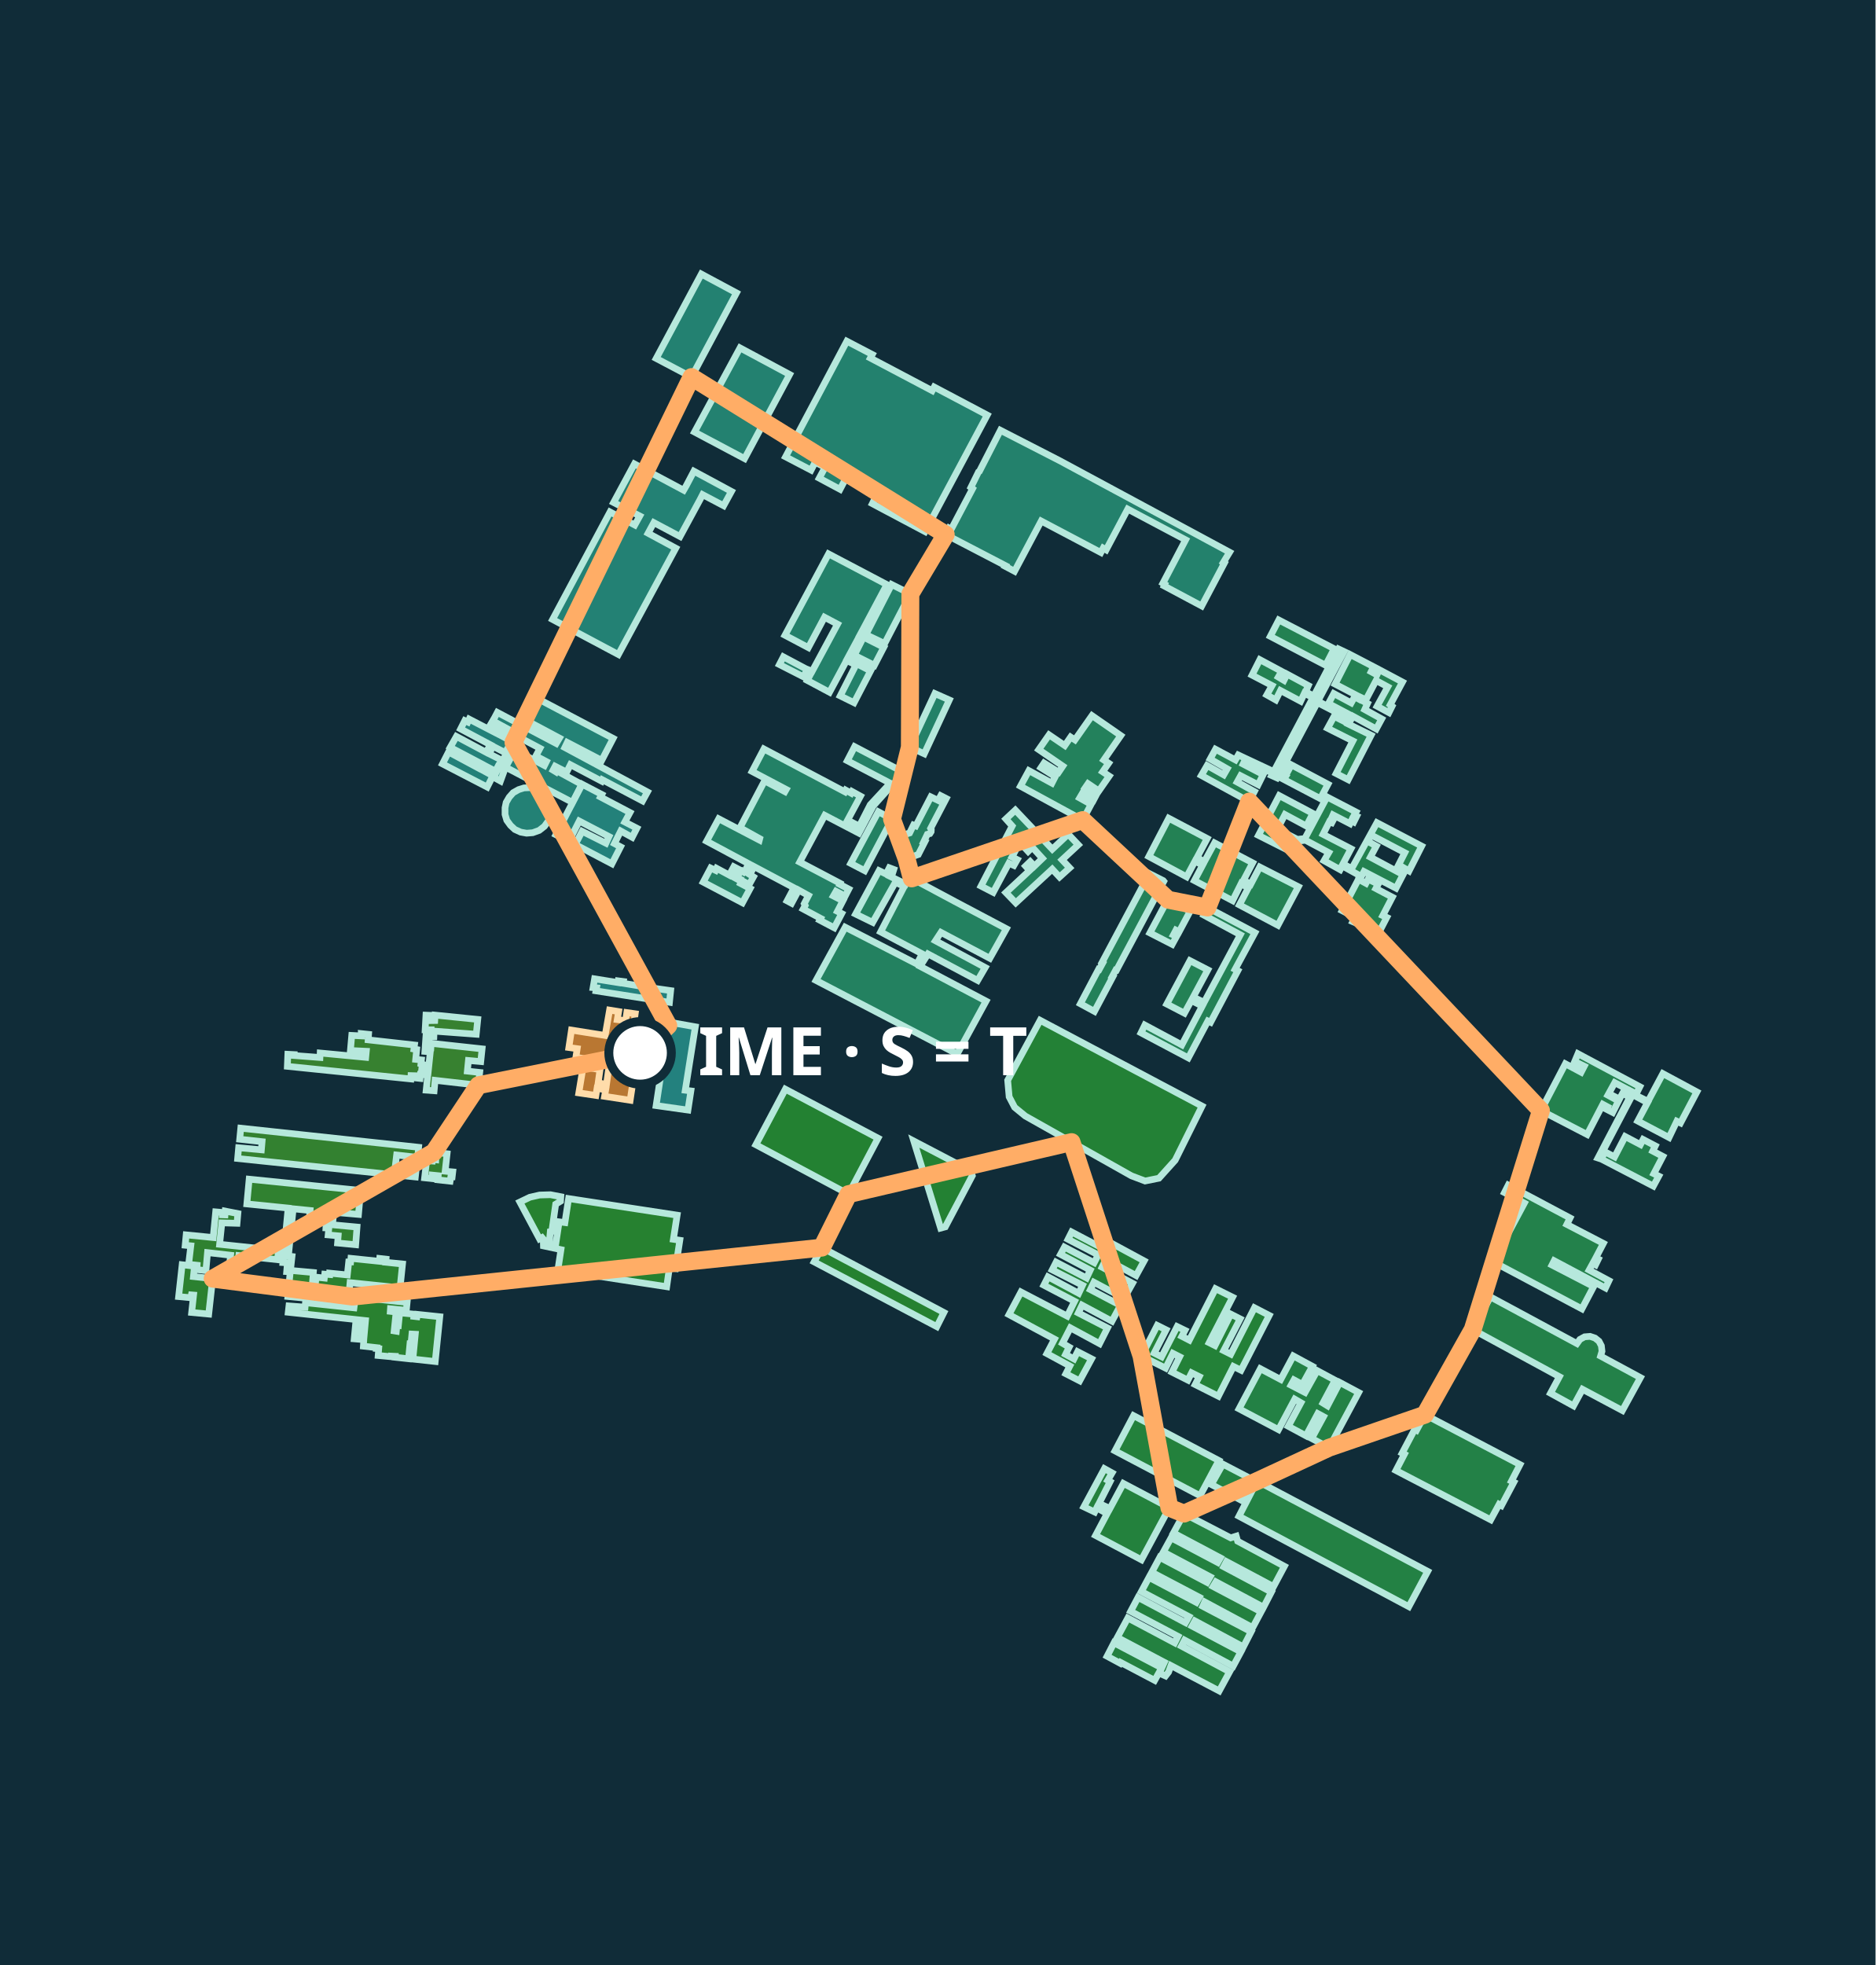
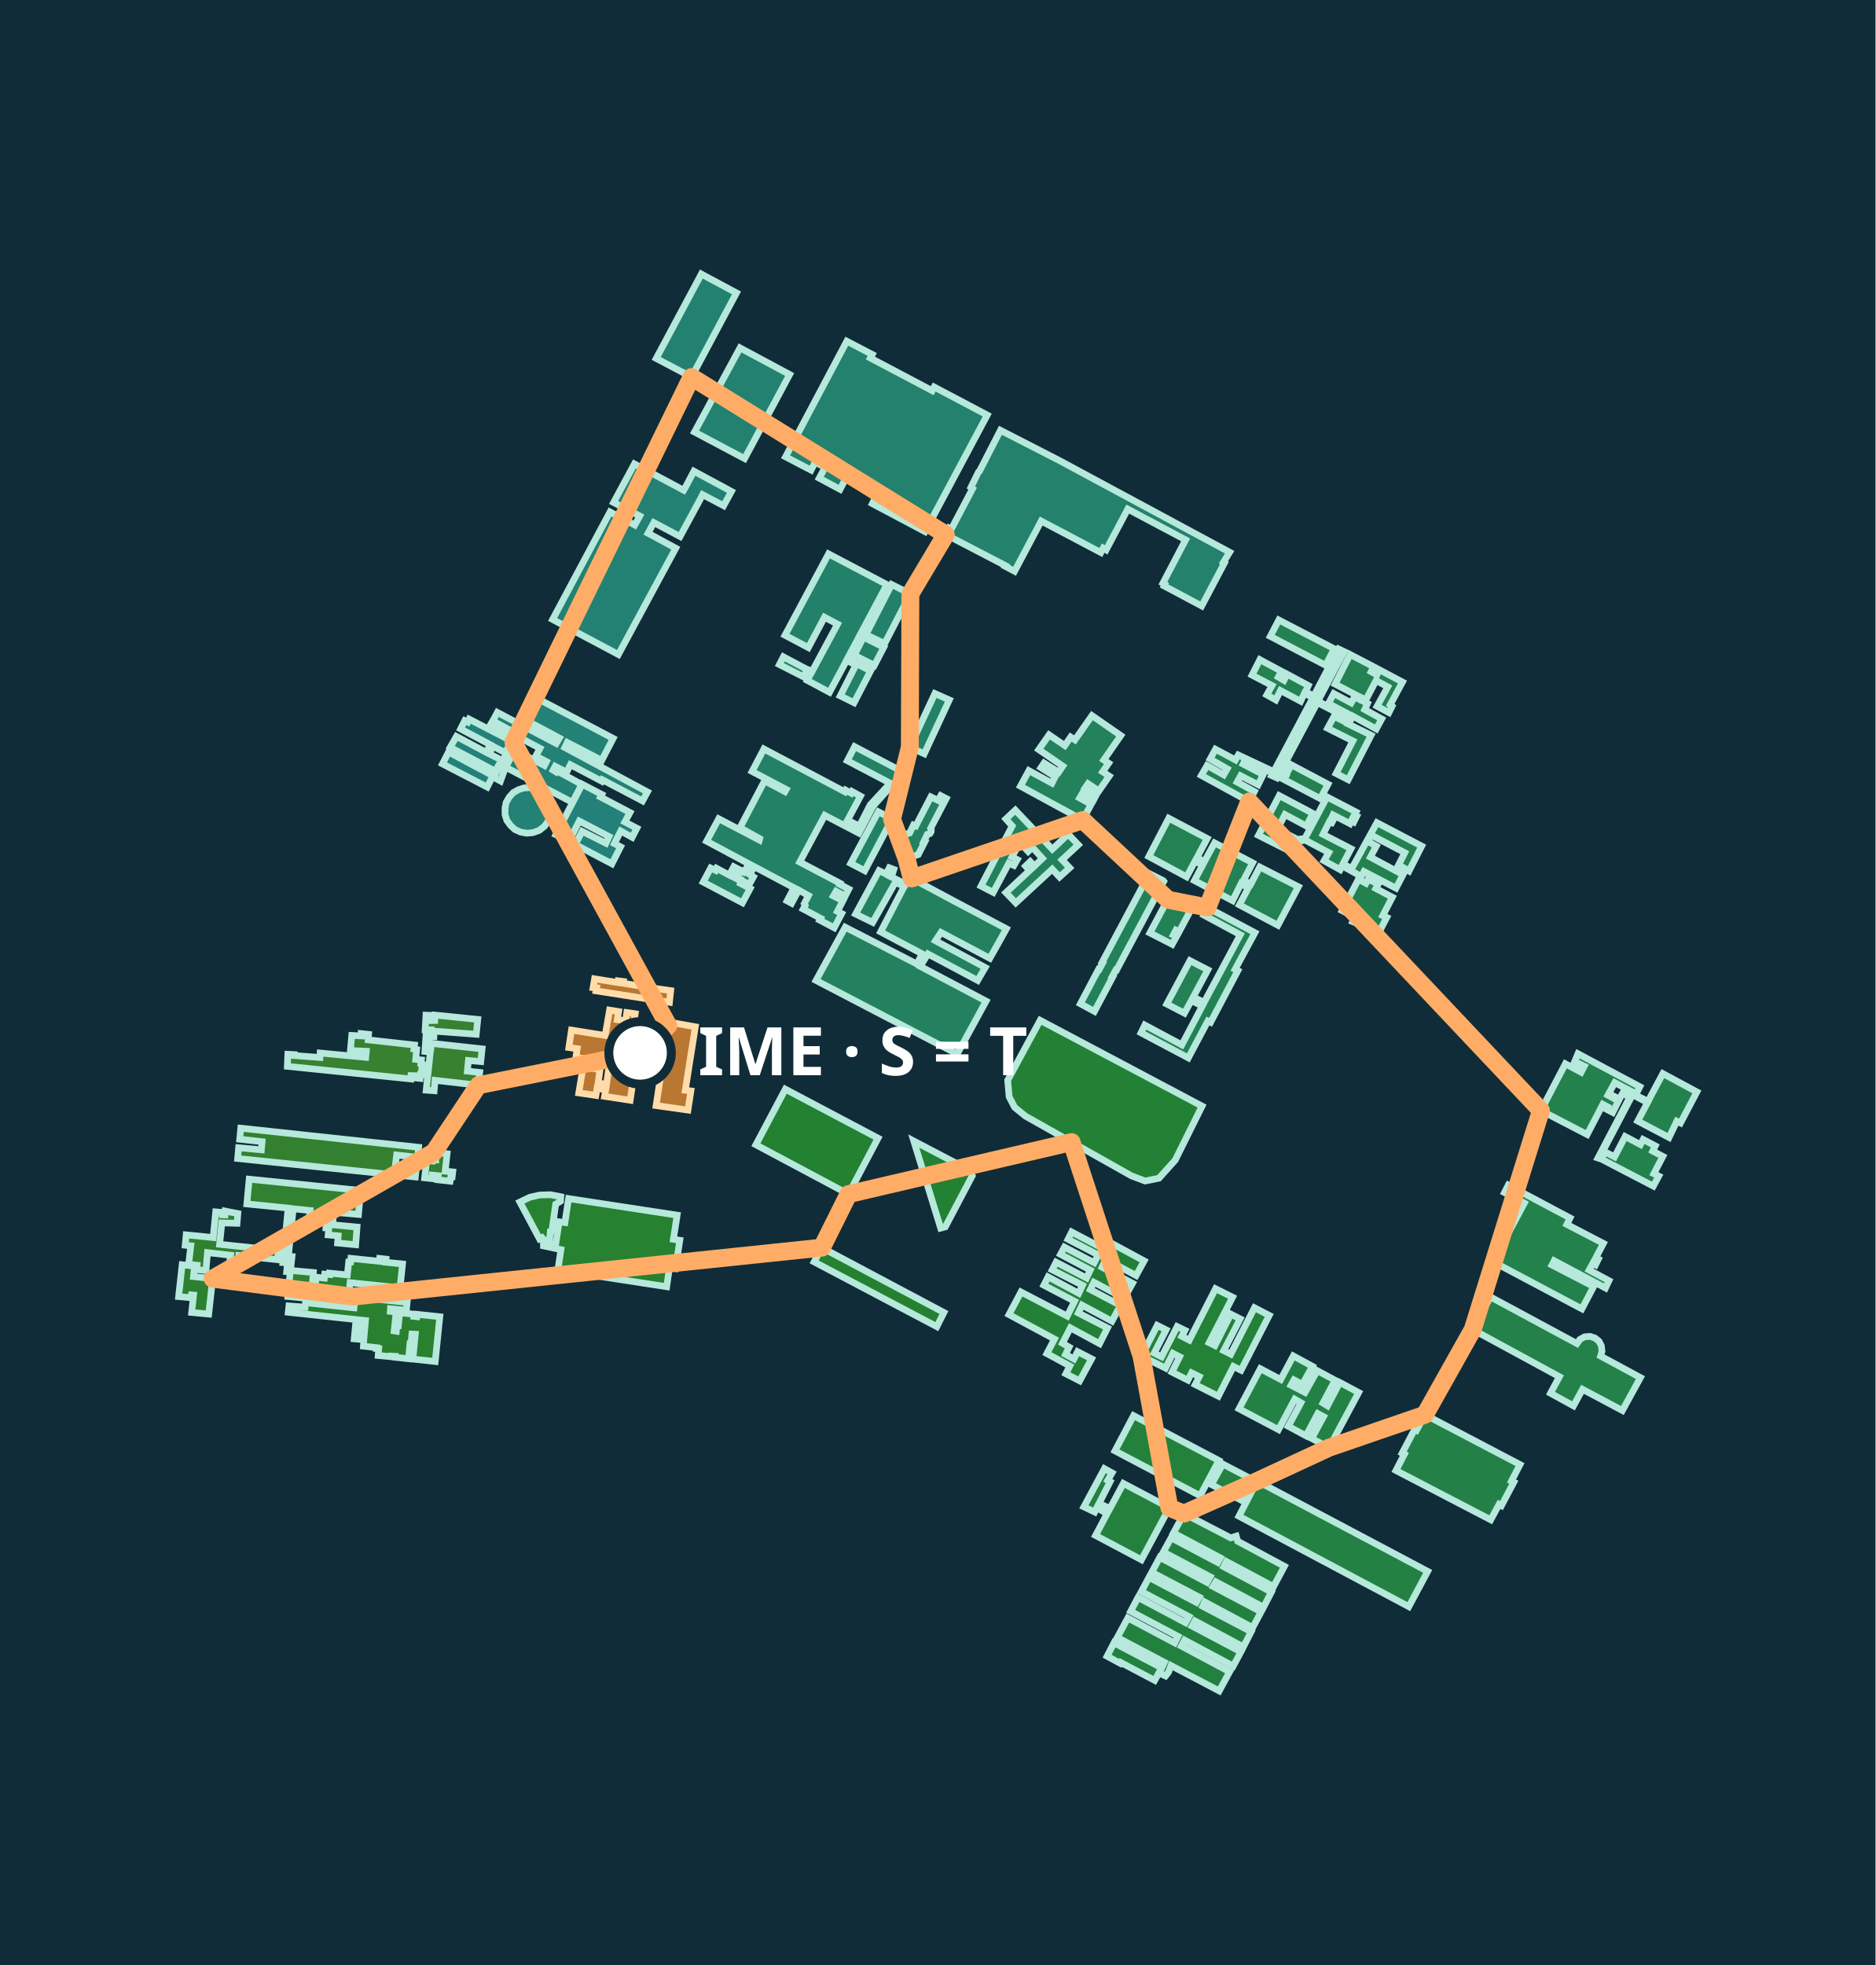
<svg xmlns="http://www.w3.org/2000/svg" viewBox="0 0 420 440" role="img" aria-label="Rota fechada por 50 edifícios da USP com partida perto da entrada do IME">
  <rect width="420" height="440" fill="#102c38" />
  <polygon points="127.98,230.66 127.39,234.56 129.26,234.82 128.96,236.75 136.50,237.99 135.82,242.83 133.95,242.47 134.37,239.49 130.58,238.92 129.62,244.72 133.44,245.29 133.70,243.70 135.64,244.03 135.39,245.49 141.12,246.37 142.84,234.91 141.16,234.62 142.25,227.00 140.37,226.73 140.11,228.55 138.23,228.31 138.53,226.51 136.51,226.18 135.52,231.86" fill="#b97732" stroke="#ffdcaa" stroke-width="1.5" />
-   <polygon points="146.93,247.56 154.06,248.57 154.72,244.28 153.46,244.12 155.71,229.92 149.78,228.87" fill="hsl(175 58% 42% / .68)" stroke="#b6e8dc" stroke-width="1.5" />
-   <polygon points="149.92,224.44 150.19,221.82 145.16,221.10 145.17,220.77 143.93,220.59 143.89,220.89 139.54,220.17 139.60,219.78 138.46,219.63 138.41,220.02 133.15,219.18 132.82,221.14 133.59,221.20 133.47,221.87" fill="hsl(174 58% 42% / .68)" stroke="#b6e8dc" stroke-width="1.5" />
+   <polygon points="146.93,247.56 154.06,248.57 154.72,244.28 153.46,244.12 155.71,229.92 149.78,228.87" fill="#b97732" stroke="#ffdcaa" stroke-width="1.5" />
+   <polygon points="149.92,224.44 150.19,221.82 145.16,221.10 145.17,220.77 143.93,220.59 143.89,220.89 139.54,220.17 139.60,219.78 138.46,219.63 138.41,220.02 133.15,219.18 132.82,221.14 133.59,221.20 133.47,221.87" fill="#b97732" stroke="#ffdcaa" stroke-width="1.5" />
  <polygon points="127.33,268.38 126.51,273.76 125.21,273.59 124.41,278.87 122.97,278.58 123.23,275.80 123.57,275.75 124.44,269.64 125.52,268.98 125.59,267.97 123.27,267.52 120.84,267.59 118.67,268.08 116.42,269.16 120.82,277.40 121.38,277.11 121.66,277.44 121.70,278.98 125.62,279.82 124.93,284.38 149.30,288.12 149.90,283.92 151.27,284.07 152.24,277.72 150.80,277.50 151.64,272.10" fill="hsl(118 58% 42% / .68)" stroke="#b6e8dc" stroke-width="1.5" />
  <polygon points="175.87,243.89 169.27,256.33 190.01,267.39 196.63,254.86" fill="hsl(121 58% 42% / .68)" stroke="#b6e8dc" stroke-width="1.5" />
  <polygon points="204.63,255.50 210.65,275.00 211.69,274.72 217.74,263.26 217.41,262.19" fill="hsl(122 58% 42% / .68)" stroke="#b6e8dc" stroke-width="1.5" />
  <polygon points="184.04,279.37 182.32,282.56 209.79,297.06 211.38,293.90" fill="hsl(119 58% 42% / .68)" stroke="#b6e8dc" stroke-width="1.5" />
  <polygon points="241.78,309.20 244.45,304.27 241.32,302.66 240.50,304.29 238.62,303.28 239.43,301.65 237.93,300.78 239.70,297.33 246.24,300.87 248.02,297.36 241.48,293.99 242.31,292.25 249.01,295.84 250.91,292.30 244.18,288.76 244.97,287.12 251.74,290.71 253.62,287.35 246.79,283.75 247.65,281.97 254.42,285.62 256.22,282.34 249.43,278.67 248.51,280.34 239.99,275.87 239.17,277.50 245.93,281.00 245.03,282.74 238.37,279.25 237.49,280.87 244.15,284.40 243.32,286.17 236.51,282.62 235.63,284.35 242.42,287.79 241.57,289.59 234.71,285.91 233.76,287.78 240.64,291.38 238.99,294.70 228.64,289.30 225.95,294.36 236.14,299.85 234.44,303.09 239.58,305.87 238.69,307.61" fill="hsl(125 58% 42% / .68)" stroke="#b6e8dc" stroke-width="1.5" />
  <polygon points="272.84,312.64 276.22,305.98 277.92,306.82 284.23,294.54 280.92,292.83 275.62,303.22 274.04,302.43 277.72,295.32 275.63,294.26 272.08,301.30 270.78,300.65 276.03,290.47 272.21,288.57 266.33,300.08 264.66,299.22 265.36,297.89 263.61,297.04 260.13,303.81 258.47,302.98 261.14,297.77 259.15,296.78 255.63,303.65 261.02,306.35 262.66,303.04 264.17,303.81 262.45,307.24 266.02,309.04 266.85,307.40 268.56,308.25 267.65,310.03" fill="hsl(126 58% 42% / .68)" stroke="#b6e8dc" stroke-width="1.5" />
  <polygon points="282.24,306.48 277.47,315.46 286.31,320.12 289.95,313.30 291.33,314.10 288.50,319.37 292.46,321.50 295.11,316.53 296.39,317.22 293.74,322.10 297.64,324.16 304.26,311.81 300.03,309.55 297.28,314.79 296.26,314.16 298.98,309.06 294.98,306.91 292.25,311.80 289.11,310.17 289.77,308.98 291.66,310.00 293.90,305.94 289.62,303.62 286.80,308.89" fill="hsl(135 58% 42% / .68)" stroke="#b6e8dc" stroke-width="1.5" />
  <polygon points="319.10,316.78 317.22,320.26 316.82,320.04 314.00,325.38 314.50,325.63 312.61,329.27 333.83,340.31 335.71,336.85 336.23,337.14 339.01,331.90 338.48,331.64 340.39,327.95" fill="hsl(136 58% 42% / .68)" stroke="#b6e8dc" stroke-width="1.5" />
  <polygon points="354.39,311.09 363.32,315.84 367.36,308.47 358.43,303.65 358.75,302.58 358.61,301.35 358.08,300.33 357.18,299.61 356.08,299.24 354.85,299.34 353.80,299.92 353.14,300.85 333.77,290.41 329.80,297.72 349.21,308.27 347.22,311.97 352.37,314.80" fill="hsl(138 58% 42% / .68)" stroke="#b6e8dc" stroke-width="1.5" />
  <polygon points="246.78,215.54 246.94,215.64 246.16,217.07 246.02,217.03 241.94,224.76 245.09,226.47 249.20,218.73 249.07,218.67 249.86,217.21 250.03,217.24 260.62,197.35 260.48,197.18 257.39,195.62" fill="hsl(149 58% 42% / .68)" stroke="#b6e8dc" stroke-width="1.5" />
  <polygon points="257.51,208.90 262.50,211.46 263.48,209.67 262.77,209.35 263.34,208.28 264.05,208.65 266.53,204.01 261.50,201.43" fill="hsl(148 58% 42% / .68)" stroke="#b6e8dc" stroke-width="1.5" />
  <polygon points="269.58,204.91 277.76,209.31 269.65,224.45 267.21,223.26 270.48,217.17 266.48,215.11 261.29,224.82 265.24,226.87 266.79,224.04 269.23,225.28 264.66,233.97 256.37,229.53 255.52,231.27 266.11,236.88 270.50,228.62 271.10,228.91 277.20,217.36 276.59,217.05 281.03,208.85 270.40,203.21" fill="hsl(146 58% 42% / .68)" stroke="#b6e8dc" stroke-width="1.5" />
  <polygon points="227.47,202.17 235.64,194.62 237.27,196.38 239.54,194.33 237.84,192.53 241.47,189.17 239.22,186.79 235.65,190.15 227.37,181.40 225.26,183.38 226.67,184.96 219.69,198.41 222.42,199.82 225.92,193.29 227.05,193.79 227.80,192.48 226.63,191.89 229.02,187.41 230.18,188.66 229.21,189.53 230.24,190.65 231.18,189.73 233.44,192.21 231.65,193.93 230.71,192.93 229.67,193.93 230.57,194.92 225.26,199.87" fill="hsl(152 58% 42% / .68)" stroke="#b6e8dc" stroke-width="1.5" />
  <polygon points="210.09,179.23 208.45,178.44 205.08,184.94 204.57,184.75 203.70,186.52 201.70,187.16 202.46,189.60 203.01,192.27 205.65,191.34 207.07,188.56 206.86,188.50 207.67,186.82 208.24,186.66 208.52,186.22 208.55,185.78 208.40,185.49 211.90,178.80 210.67,178.17" fill="hsl(155 58% 42% / .68)" stroke="#b6e8dc" stroke-width="1.5" />
  <polygon points="199.76,183.41 196.69,181.77 190.51,193.33 193.65,194.97" fill="hsl(156 58% 42% / .68)" stroke="#b6e8dc" stroke-width="1.5" />
  <polygon points="186.81,207.75 188.49,204.56 187.54,204.07 188.76,201.71 186.63,200.62 187.23,199.58 189.27,200.65 190.08,199.08 188.05,198.02 188.14,197.79 179.09,193.03 184.70,182.57 192.34,186.56 195.56,180.46 199.92,175.61 200.75,176.08 202.37,172.94 191.38,167.19 189.75,170.34 199.36,175.38 194.88,180.20 192.02,185.80 191.48,185.56 191.95,184.74 189.81,183.65 192.70,178.27 190.81,177.23 190.61,177.61 189.40,176.93 189.21,177.30 171.06,167.71 168.42,172.74 176.06,176.77 175.78,177.26 171.22,174.84 165.71,185.33 170.13,187.79 170.05,188.10 160.95,183.34 158.24,188.36 167.95,193.56 167.40,194.74 167.10,194.51 166.76,195.19 166.50,195.08 166.42,195.24 165.89,194.96 165.03,196.48 165.75,196.85 165.62,197.13 164.33,196.43 164.70,195.73 164.84,195.77 165.41,194.65 164.32,194.08 163.31,195.95 160.48,194.43 160.26,194.90 159.15,194.37 157.48,197.52 166.27,202.15 167.99,198.95 165.84,197.82 166.13,197.19 167.78,198.06 168.73,196.35 167.92,195.83 168.87,194.04 177.81,198.79 176.26,201.72 177.27,202.26 178.85,199.31 181.05,200.53 180.10,202.36 180.31,202.75 179.87,203.55 183.78,205.65 183.57,206.04" fill="hsl(158 58% 42% / .68)" stroke="#b6e8dc" stroke-width="1.5" />
  <polygon points="109.11,176.24 110.38,173.72 107.72,172.27 108.19,171.24 110.96,172.69 111.46,171.72 111.69,171.85 110.56,174.06 112.08,174.89 113.94,169.79 114.19,169.89 114.59,169.10 113.52,168.52 112.15,171.08 111.92,170.97 112.32,170.19 109.52,168.78 110.41,167.12 113.12,168.52 113.89,167.22 114.35,167.46 114.98,166.22 111.81,164.50 112.10,163.94 113.22,164.51 113.92,163.40 110.34,161.47 109.66,162.57 111.47,163.61 111.18,164.19 105.07,161.03 104.77,161.68 104.09,161.36 103.15,163.22 109.83,166.77 108.84,168.44 102.21,164.90 100.82,167.34 107.67,170.95 107.10,171.96 100.45,168.39 99.09,171.05" fill="hsl(171 58% 42% / .68)" stroke="#b6e8dc" stroke-width="1.5" />
  <polygon points="115.31,167.94 113.24,171.80 120.10,175.40 119.51,176.60 118.78,176.37 117.35,176.43 116.14,176.81 114.93,177.49 114.03,178.51 113.35,179.68 113.10,180.88 113.10,182.37 113.49,183.68 114.32,184.82 115.29,185.73 116.60,186.33 117.92,186.57 119.30,186.46 120.75,185.94 121.92,185.03 122.79,183.83 123.26,182.50 123.35,181.06 123.02,179.64 122.38,178.49 121.34,177.41 121.81,176.33 128.22,179.68 130.18,175.84 129.84,175.41 124.62,172.56 124.49,172.83 123.86,172.45 124.32,171.58 126.90,172.90 127.74,171.23 134.74,174.92 134.89,174.60 143.89,179.34 144.99,177.33 126.49,167.38 127.04,166.24 134.75,170.26 137.31,165.34 120.19,156.33 117.65,161.20 125.28,165.27 124.56,166.48 111.38,159.52 110.37,161.43 115.80,164.38 115.79,164.84 120.92,167.56 120.00,169.28 122.36,170.53 121.92,171.41" fill="hsl(169 58% 42% / .68)" stroke="#b6e8dc" stroke-width="1.5" />
  <polygon points="130.37,175.60 124.49,186.91 127.43,188.37 129.72,183.85 136.38,187.32 135.69,188.81 130.36,186.14 128.82,189.10 137.03,193.42 138.97,189.62 137.60,188.89 139.01,186.08 141.57,187.49 142.62,185.45 139.93,184.06 141.08,181.94 134.47,178.46 134.77,177.90" fill="hsl(172 58% 42% / .68)" stroke="#b6e8dc" stroke-width="1.5" />
  <polygon points="138.48,146.56 151.33,122.75 145.13,119.40 146.42,117.02 152.29,120.14 156.80,111.81 157.34,110.76 162.05,113.24 163.80,110.04 155.39,105.51 153.66,108.80 153.10,109.77 142.07,103.88 137.41,112.52 143.27,115.54 142.15,117.56 136.61,114.64 123.75,138.71" fill="hsl(168 58% 42% / .68)" stroke="#b6e8dc" stroke-width="1.5" />
  <polygon points="146.95,80.26 154.86,84.43 164.93,65.59 157.06,61.37" fill="hsl(166 58% 42% / .68)" stroke="#b6e8dc" stroke-width="1.5" />
  <polygon points="155.53,96.74 166.74,102.69 176.83,83.86 165.72,77.90" fill="hsl(165 58% 42% / .68)" stroke="#b6e8dc" stroke-width="1.5" />
  <polygon points="175.92,102.29 181.63,105.27 182.54,103.50 184.77,104.63 183.46,107.07 188.12,109.57 189.33,107.27 196.28,110.90 195.35,112.78 207.15,119.04 221.08,92.94 209.20,86.66 208.76,87.48 194.91,80.17 195.34,79.38 189.64,76.40" fill="hsl(164 58% 42% / .68)" stroke="#b6e8dc" stroke-width="1.5" />
  <polygon points="219.33,105.54 219.13,105.67 217.42,109.14 217.80,109.43 213.00,118.54 212.53,118.26 211.79,119.70 225.19,126.67 225.11,126.81 227.20,127.92 233.17,116.67 246.53,123.72 247.05,122.73 247.71,123.12 252.55,114.00 265.51,120.88 260.42,130.59 260.84,130.84 260.69,131.20 269.11,135.69 274.19,126.08 273.96,125.94 275.36,123.65 237.31,103.16 224.04,96.35" fill="hsl(162 58% 42% / .68)" stroke="#b6e8dc" stroke-width="1.5" />
  <polygon points="203.75,167.31 206.98,168.79 212.59,156.73 209.36,155.30" fill="hsl(159 58% 42% / .68)" stroke="#b6e8dc" stroke-width="1.5" />
  <polygon points="242.46,183.63 244.34,180.11 241.78,178.68 242.35,177.71 244.91,179.12 245.48,178.04 243.00,176.44 243.66,175.48 246.07,177.11 248.39,173.78 246.93,172.82 248.27,170.89 247.19,170.17 250.99,164.71 244.54,160.24 240.72,165.67 239.76,165.04 238.45,166.94 234.93,164.55 232.62,167.85 238.00,171.54 237.09,172.89 233.81,170.86 233.11,171.90 236.31,173.91 235.57,175.36 230.41,172.56 228.52,176.04" fill="hsl(151 58% 42% / .68)" stroke="#b6e8dc" stroke-width="1.5" />
  <polygon points="97.22,244.24 97.43,241.90 107.13,243.01 107.43,240.14 104.66,239.84 104.90,237.46 107.66,237.71 107.96,234.86 96.55,233.62 96.49,234.64 96.01,234.64 96.13,232.09 97.16,232.12 97.20,230.89 106.65,231.59 106.99,228.27 97.43,227.30 97.36,228.51 96.72,228.52 96.77,227.37 95.39,227.31 95.21,230.60 96.54,230.60 96.53,231.35 95.44,231.26 95.15,235.43 96.36,235.53 95.88,240.10 94.39,239.95 94.56,238.30 94.27,238.22 94.37,237.34 93.09,237.21 93.31,235.01 92.70,234.90 92.82,234.00 82.45,232.84 82.54,231.61 80.92,231.44 80.94,231.96 78.77,231.85 78.47,235.23 82.03,235.40 81.90,236.76 71.70,235.79 71.65,236.79 65.82,236.35 65.84,236.14 64.46,236.07 64.35,238.77 92.00,241.60 92.04,240.85 92.70,240.87 92.68,241.33 94.07,241.48 94.15,240.59 95.79,240.73 95.44,244.11" fill="hsl(106 58% 42% / .68)" stroke="#b6e8dc" stroke-width="1.5" />
  <polygon points="93.01,263.55 93.25,261.34 88.56,260.78 88.82,258.63 93.55,259.16 93.75,256.90 53.92,252.62 53.68,255.09 58.69,255.64 58.53,257.47 53.44,257.00 53.22,259.41" fill="hsl(109 58% 42% / .68)" stroke="#b6e8dc" stroke-width="1.5" />
  <polygon points="100.80,264.49 100.96,263.50 101.26,263.51 101.39,262.41 99.69,262.25 100.12,258.35 97.18,257.99 97.03,259.27 97.59,259.31 97.58,259.69 96.90,259.61 96.84,259.98 95.54,259.88 95.09,263.74 96.68,263.91 96.76,263.12 98.14,263.26 98.07,264.19" fill="hsl(108 58% 42% / .68)" stroke="#b6e8dc" stroke-width="1.5" />
  <polygon points="55.80,264.04 55.28,269.58 64.52,270.51 63.36,282.71 64.37,282.77 64.20,284.73 64.99,284.77 64.47,290.31 69.67,290.81 70.17,284.94 65.05,284.47 65.39,281.36 64.58,281.27 65.65,270.67 69.44,271.05 69.23,273.53 73.05,273.87 72.99,274.95 73.64,274.98 73.49,276.52 75.73,276.73 75.60,278.33 79.65,278.72 79.95,274.76 74.45,274.25 74.56,273.19 72.35,273.03 72.46,271.25 80.28,271.93 80.75,266.57" fill="hsl(111 58% 42% / .68)" stroke="#b6e8dc" stroke-width="1.5" />
  <polygon points="70.79,285.98 70.52,288.42 73.91,288.77 73.64,291.62 77.93,292.03 78.39,287.21 89.59,288.36 90.14,283.03 86.39,282.65 86.45,281.95 85.03,281.79 84.97,282.43 78.59,281.77 78.52,282.57 78.09,282.57 77.78,285.48 73.83,285.08 73.82,285.40 72.72,285.31 72.63,286.18" fill="hsl(115 58% 42% / .68)" stroke="#b6e8dc" stroke-width="1.5" />
  <polygon points="78.74,292.21 79.35,292.26 79.27,292.85 68.41,291.70 68.32,292.70 64.71,292.42 64.55,293.84 81.85,295.70 81.52,299.34 81.00,299.32 81.05,298.53 80.80,298.47 80.95,297.01 79.60,296.87 79.32,299.79 81.47,299.97 81.38,301.43 84.37,301.77 84.34,301.96 84.81,302.00 84.69,303.52 87.69,303.80 87.69,303.66 88.49,303.70 88.47,303.92 91.49,304.25 91.81,300.88 92.04,300.88 92.25,298.72 93.00,298.76 92.46,304.32 97.46,304.87 98.49,294.84 93.46,294.31 93.37,294.84 92.67,294.76 92.71,294.27 89.50,293.96 89.22,296.74 88.89,296.67 88.75,298.09 88.27,298.01 88.71,293.78 87.40,293.63 87.44,293.05 90.99,293.41 91.17,291.63 78.93,290.34" fill="hsl(116 58% 42% / .68)" stroke="#b6e8dc" stroke-width="1.5" />
  <polygon points="50.39,272.04 49.81,272.02 49.83,271.49 48.30,271.36 47.74,277.11 41.69,276.51 41.47,278.83 42.73,278.96 42.24,283.10 44.15,283.31 44.10,284.29 46.11,284.52 46.47,280.48 51.64,281.07 51.07,286.34 52.95,286.50 53.48,281.14 62.15,282.07 62.36,280.00 49.18,278.62 49.68,273.82 53.08,273.92 53.27,271.74 50.45,271.19" fill="hsl(112 58% 42% / .68)" stroke="#b6e8dc" stroke-width="1.5" />
  <polygon points="40.00,290.33 42.73,290.59 42.86,289.95 43.35,289.99 42.92,293.89 46.74,294.25 47.62,286.32 43.32,285.85 43.55,283.52 40.79,283.20" fill="hsl(114 58% 42% / .68)" stroke="#b6e8dc" stroke-width="1.5" />
  <polygon points="249.69,324.88 268.74,334.92 272.95,327.04 253.85,316.99" fill="hsl(128 58% 42% / .68)" stroke="#b6e8dc" stroke-width="1.5" />
  <polygon points="248.56,337.78 246.12,336.65 248.60,331.77 248.07,331.47 249.04,329.81 247.32,328.86 242.72,337.41 245.15,338.57 245.60,337.64 247.93,338.93 245.34,343.82 255.61,349.26 261.87,337.61 251.57,332.17" fill="hsl(129 58% 42% / .68)" stroke="#b6e8dc" stroke-width="1.5" />
  <polygon points="271.27,332.41 278.04,335.97 280.48,331.30 273.84,327.84" fill="hsl(132 58% 42% / .68)" stroke="#b6e8dc" stroke-width="1.5" />
  <polygon points="262.78,343.26 273.29,348.84 272.70,349.87 262.26,344.35 260.52,347.52 271.01,353.08 270.30,354.33 259.72,348.73 257.93,352.06 268.56,357.65 267.91,358.81 257.30,353.21 255.60,356.37 266.25,361.99 265.48,363.35 254.85,357.70 253.20,360.81 263.80,366.41 263.06,367.87 252.57,362.30 250.21,366.66 260.74,372.22 260.16,373.48 249.47,367.86 247.92,370.86 250.87,372.45 250.98,372.26 258.58,376.27 259.51,374.60 261.01,375.28 261.69,374.41 262.23,372.95 273.03,378.63 275.36,374.35 264.57,368.59 265.28,367.25 276.17,373.07 277.88,369.89 266.96,364.11 267.59,362.95 278.44,368.77 280.18,365.38 269.35,359.68 269.79,358.70 280.52,364.46 282.41,360.92 271.66,355.24 272.29,354.19 282.96,359.89 284.71,356.50 274.05,350.82 274.66,349.66 285.20,355.27 287.63,350.72 277.16,345.10 276.84,343.97 275.61,344.36 265.14,338.93" fill="hsl(131 58% 42% / .68)" stroke="#b6e8dc" stroke-width="1.5" />
  <polygon points="277.45,339.51 315.49,359.76 319.72,351.86 281.53,331.63" fill="hsl(134 58% 42% / .68)" stroke="#b6e8dc" stroke-width="1.5" />
  <polygon points="354.25,293.08 356.88,288.09 347.55,283.26 348.04,282.30 359.53,288.41 360.31,286.77 355.87,284.39 356.68,282.91 357.30,283.23 357.93,281.94 357.36,281.66 359.06,278.42 350.88,274.17 351.60,272.73 337.76,265.37 336.91,267.04 341.37,269.40 334.35,282.52" fill="hsl(139 58% 42% / .68)" stroke="#b6e8dc" stroke-width="1.5" />
  <polygon points="232.93,228.47 225.66,241.90 225.99,245.60 227.22,247.95 229.60,249.90 253.37,263.29 256.43,264.45 259.54,263.82 263.17,259.79 269.19,247.68" fill="hsl(124 58% 42% / .68)" stroke="#b6e8dc" stroke-width="1.5" />
  <polygon points="272.20,167.77 271.00,169.96 274.82,172.15 274.04,173.50 270.32,171.41 269.03,173.63 279.74,179.49 280.91,177.24 277.05,175.11 277.83,173.70 281.75,175.72 282.88,173.44 278.38,171.09 278.61,170.61 283.17,172.92 283.47,172.47 285.12,173.08 284.79,173.66 285.96,174.18 286.41,173.34 287.87,173.91 287.48,174.52 295.68,178.83 297.39,175.61 289.20,171.27 288.16,173.17 286.90,172.59 295.01,157.31 301.80,160.82 301.32,161.69 298.76,160.40 297.30,163.07 302.96,165.91 299.21,173.20 301.92,174.59 307.05,164.63 301.93,162.12 303.00,160.39 308.20,163.23 309.42,160.98 305.62,158.88 306.24,157.52 304.76,156.73 304.96,156.26 305.88,156.70 308.16,152.38 310.78,153.80 308.39,158.14 311.03,159.56 311.74,158.14 311.32,157.82 314.07,152.72 308.89,149.97 308.35,151.11 307.05,150.40 307.60,149.29 302.36,146.56 298.98,153.18 304.57,156.10 304.33,156.56 303.35,156.03 302.59,157.39 298.69,155.30 297.50,157.53 302.29,160.06 301.87,160.59 295.13,157.00 300.99,145.90 299.75,145.31 299.00,146.66 298.31,146.27 298.78,145.27 286.37,138.83 284.47,142.49 296.86,148.97 298.10,146.57 298.85,146.97 294.21,155.86 292.38,154.89 292.99,153.51 288.23,150.95 287.53,152.35 286.27,151.60 287.01,150.33 282.13,147.71 280.38,151.17 284.86,153.51 283.69,155.60 285.70,156.73 286.75,154.62 291.27,157.02 292.12,155.23 294.02,156.22 285.24,172.78 277.30,169.06 276.66,170.16" fill="hsl(144 58% 42% / .68)" stroke="#b6e8dc" stroke-width="1.5" />
  <polygon points="308.56,209.27 310.55,205.43 309.66,205.02 311.80,200.90 308.11,198.95 308.64,197.98 307.67,197.50 307.85,197.27 306.51,196.58 305.89,197.79 304.45,197.01 305.45,195.15 312.62,198.88 314.20,195.85 306.88,191.93 308.21,189.45 306.26,188.38 307.15,187.03 314.59,190.94 313.21,193.65 315.54,195.03 318.37,189.46 308.35,184.21 302.70,194.50 300.76,193.42 302.54,190.05 296.28,186.82 297.68,184.05 298.24,184.24 298.62,183.52 298.15,183.29 298.52,182.47 302.32,184.43 302.62,183.81 303.16,184.08 303.80,182.79 303.25,182.57 303.67,181.83 297.17,178.45 292.21,187.76 290.53,187.95 286.06,185.65 287.76,182.39 292.54,184.96 294.00,182.14 286.47,178.15 281.82,187.05 289.18,190.76 290.54,188.37 292.35,188.14 297.56,190.91 296.51,192.73 300.12,194.73 300.57,193.88 304.43,196.02 304.16,196.98 300.55,203.91 303.43,205.40 302.94,206.38 304.04,206.85 304.46,206.01 308.18,207.92 307.67,208.80" fill="hsl(142 58% 42% / .68)" stroke="#b6e8dc" stroke-width="1.5" />
  <polygon points="257.27,191.79 265.73,196.34 267.61,192.83 269.31,193.72 267.48,197.18 276.03,201.68 277.94,197.85 279.53,198.85 277.55,202.62 286.17,207.19 290.76,198.56 282.11,194.14 280.10,197.97 278.48,197.10 280.52,193.21 271.99,188.74 269.71,192.94 268.06,192.03 270.34,187.76 261.73,183.22" fill="hsl(145 58% 42% / .68)" stroke="#b6e8dc" stroke-width="1.5" />
  <polygon points="189.28,207.62 182.74,219.54 214.35,236.02 220.82,224.17 206.06,216.38 207.81,213.61 218.94,219.54 220.63,216.64 209.49,210.65 210.72,208.78 221.66,214.58 223.44,211.42 225.37,207.96 213.85,201.87 203.54,196.35 202.81,197.94 199.28,196.21 199.45,195.92 199.80,195.82 200.16,194.69 199.15,194.31 198.44,195.72 196.86,194.95 191.61,204.67 195.43,206.54 200.51,197.56 202.49,198.49 197.21,208.67 206.52,213.59 205.33,215.86" fill="hsl(154 58% 42% / .68)" stroke="#b6e8dc" stroke-width="1.5" />
  <polygon points="175.43,147.08 174.54,148.80 179.91,151.54 180.79,149.93 181.80,150.38 180.79,152.36 185.76,155.01 189.59,147.88 191.67,148.90 188.16,155.82 191.26,157.35 194.96,150.23 189.73,147.54 192.46,142.47 193.26,142.88 191.32,146.72 195.81,148.98 197.91,144.94 192.55,142.25 192.89,141.62 198.11,144.10 203.87,132.98 199.67,130.88 194.08,141.79 193.06,141.32 198.61,130.90 185.55,124.03 175.79,142.24 181.02,145.01 184.64,138.21 187.56,139.76 181.88,150.31 180.44,149.74" fill="hsl(161 58% 42% / .68)" stroke="#b6e8dc" stroke-width="1.5" />
  <polygon points="370.25,265.59 371.46,263.35 370.36,262.81 372.38,258.94 370.12,257.75 370.69,256.58 367.96,255.15 367.36,256.29 363.94,254.49 361.57,259.05 359.43,257.93 358.72,259.25 358.33,258.94 365.60,245.11 368.95,246.90 366.76,251.02 373.76,254.71 375.51,251.06 376.33,251.46 380.00,244.50 372.38,240.40 369.06,246.61 365.70,244.95 365.86,244.67 366.40,244.98 367.23,243.34 353.37,235.95 352.64,237.69 354.78,238.74 354.08,240.09 350.55,238.20 345.08,248.67 355.43,254.04 358.94,247.28 360.04,247.87 359.79,248.40 361.15,249.10 362.66,246.11 361.41,245.46 361.19,245.84 360.07,245.23 361.61,242.43 363.99,243.68 363.36,244.83 364.57,245.47 365.21,244.33 365.57,244.54 357.85,259.30 358.62,259.55" fill="hsl(141 58% 42% / .68)" stroke="#b6e8dc" stroke-width="1.5" />
  <polyline points="143.34,235.76 107.13,243.01 97.18,257.99 47.62,286.32 78.93,290.34 184.04,279.37 190.01,267.39 207.07,263.41 239.97,255.74 255.63,303.65 261.87,337.61 265.14,338.93 281.53,331.63 297.64,324.16 319.10,316.78 329.80,297.72 345.08,248.67 279.74,179.49 270.40,203.21 261.58,201.47 242.46,183.63 204.17,196.69 203.01,192.27 199.76,183.41 203.75,167.31 203.87,132.98 211.79,119.70 154.86,84.43 114.98,166.22 149.66,229.65 143.34,235.76" fill="none" stroke="#ffad66" stroke-width="4" stroke-linejoin="round" stroke-linecap="round" />
  <circle cx="143.34" cy="235.76" r="7" fill="#fff" stroke="#102c38" stroke-width="2" />
  <text x="156.34" y="240.76" fill="white" font-family="system-ui,sans-serif" font-weight="700" font-size="15">IME · S = T</text>
</svg>
